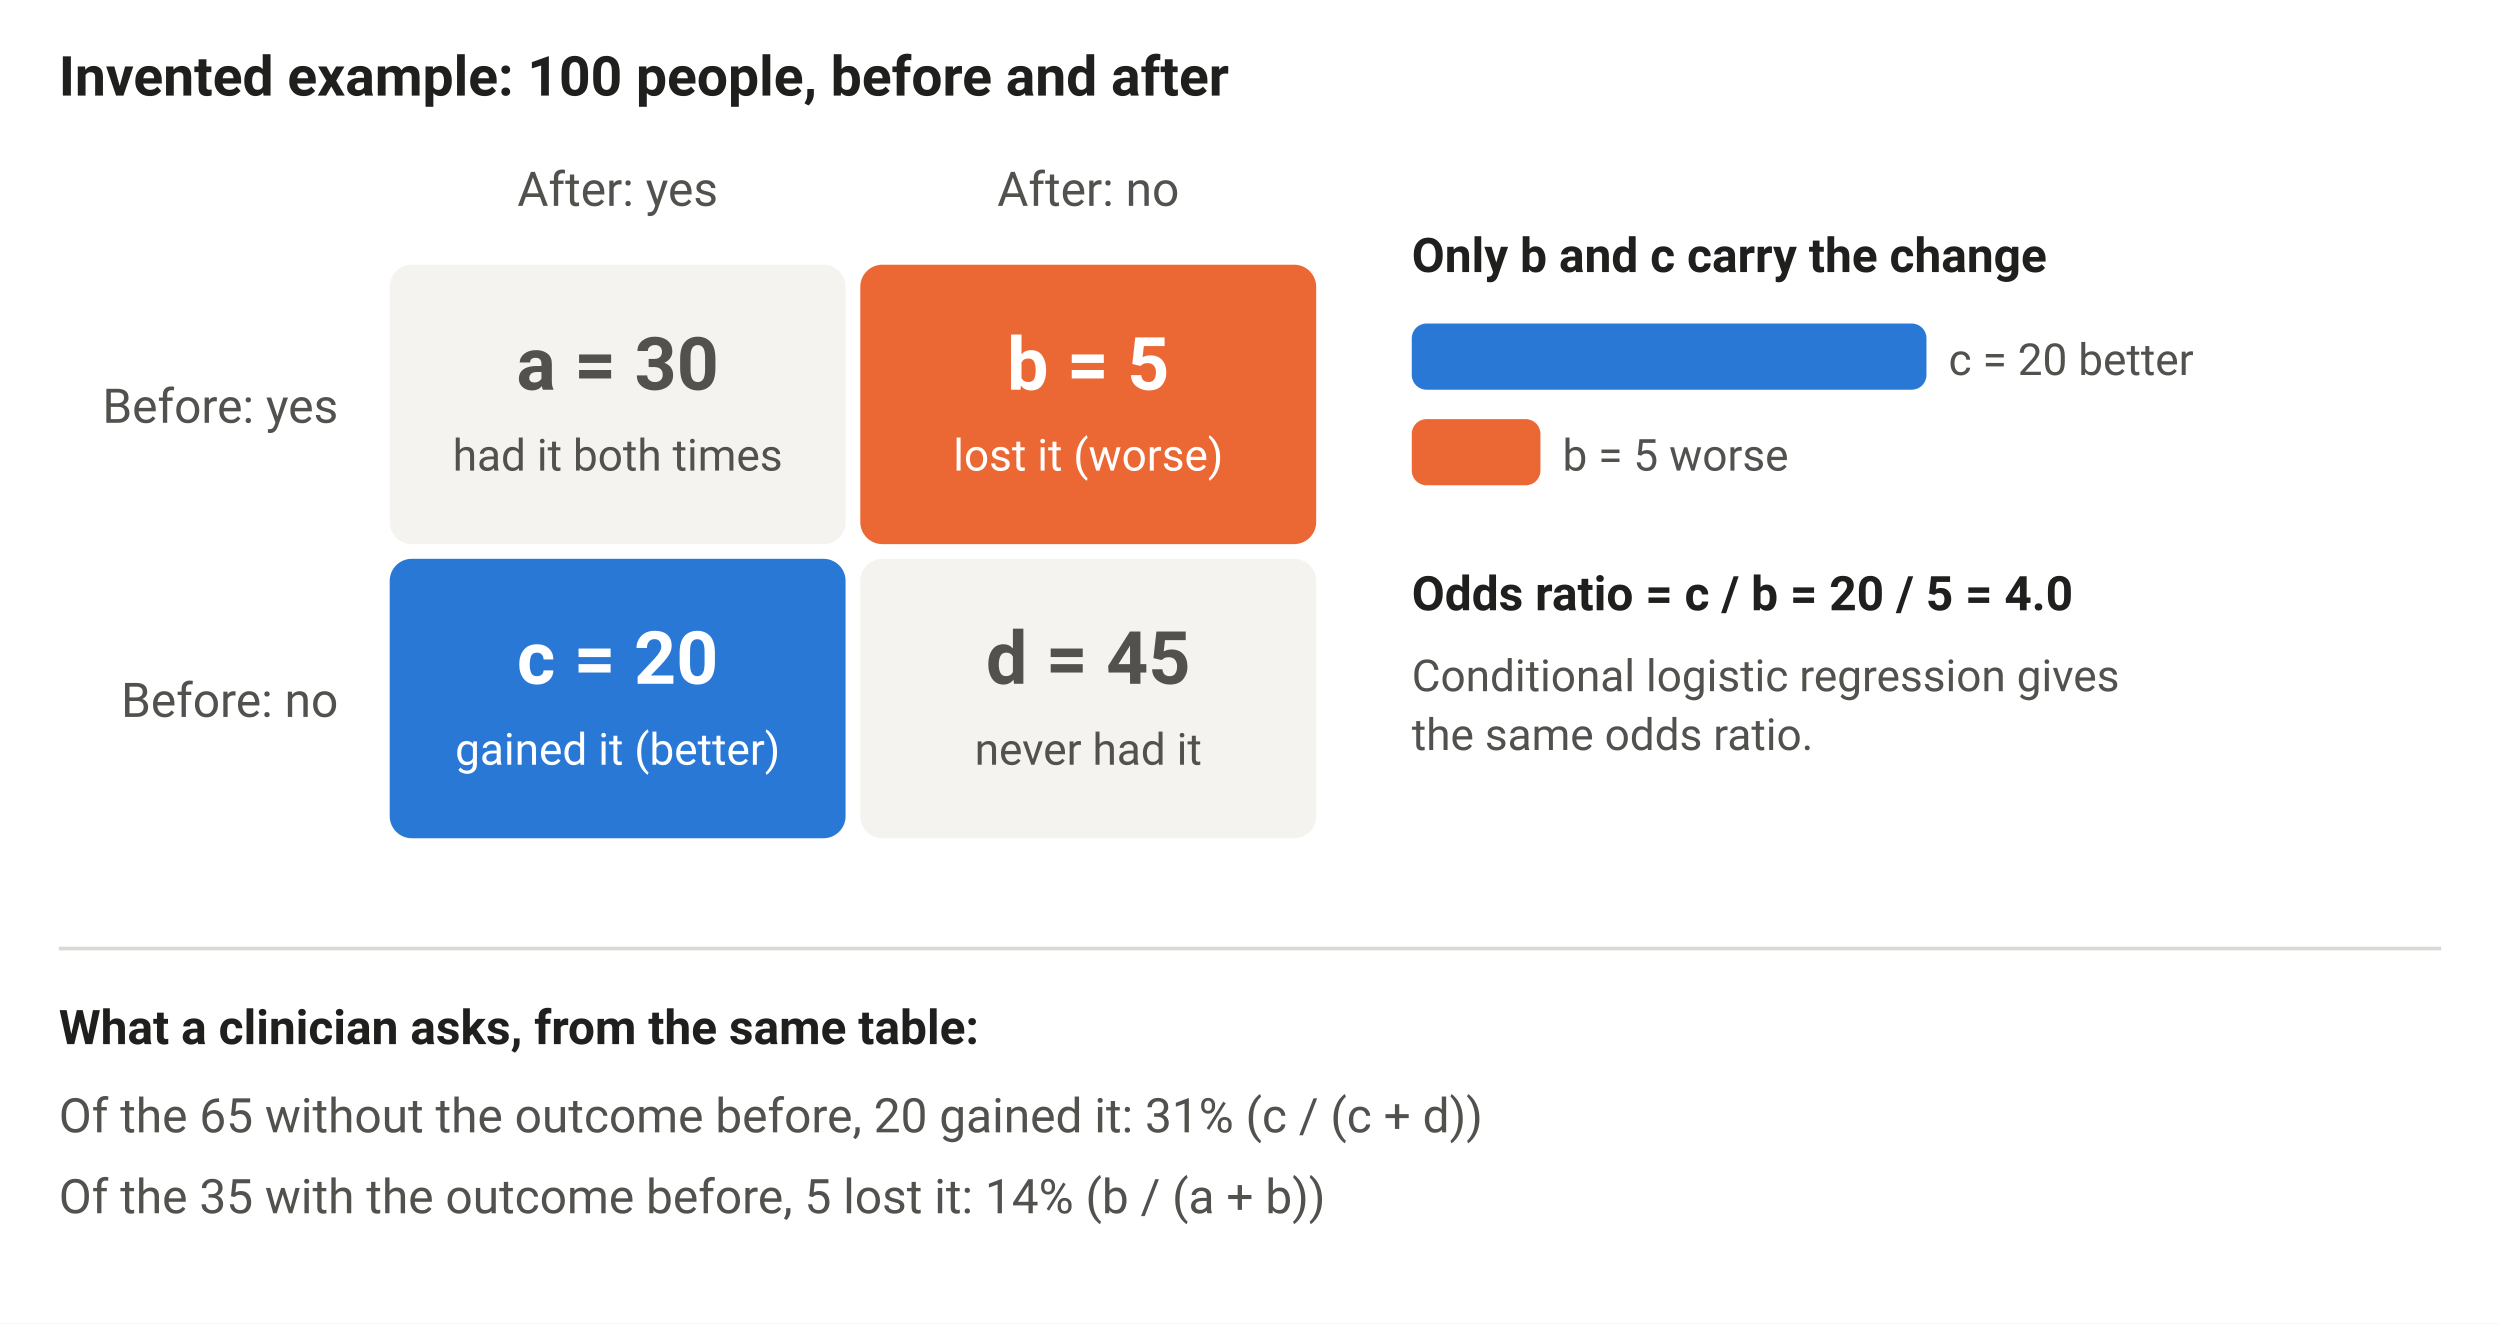
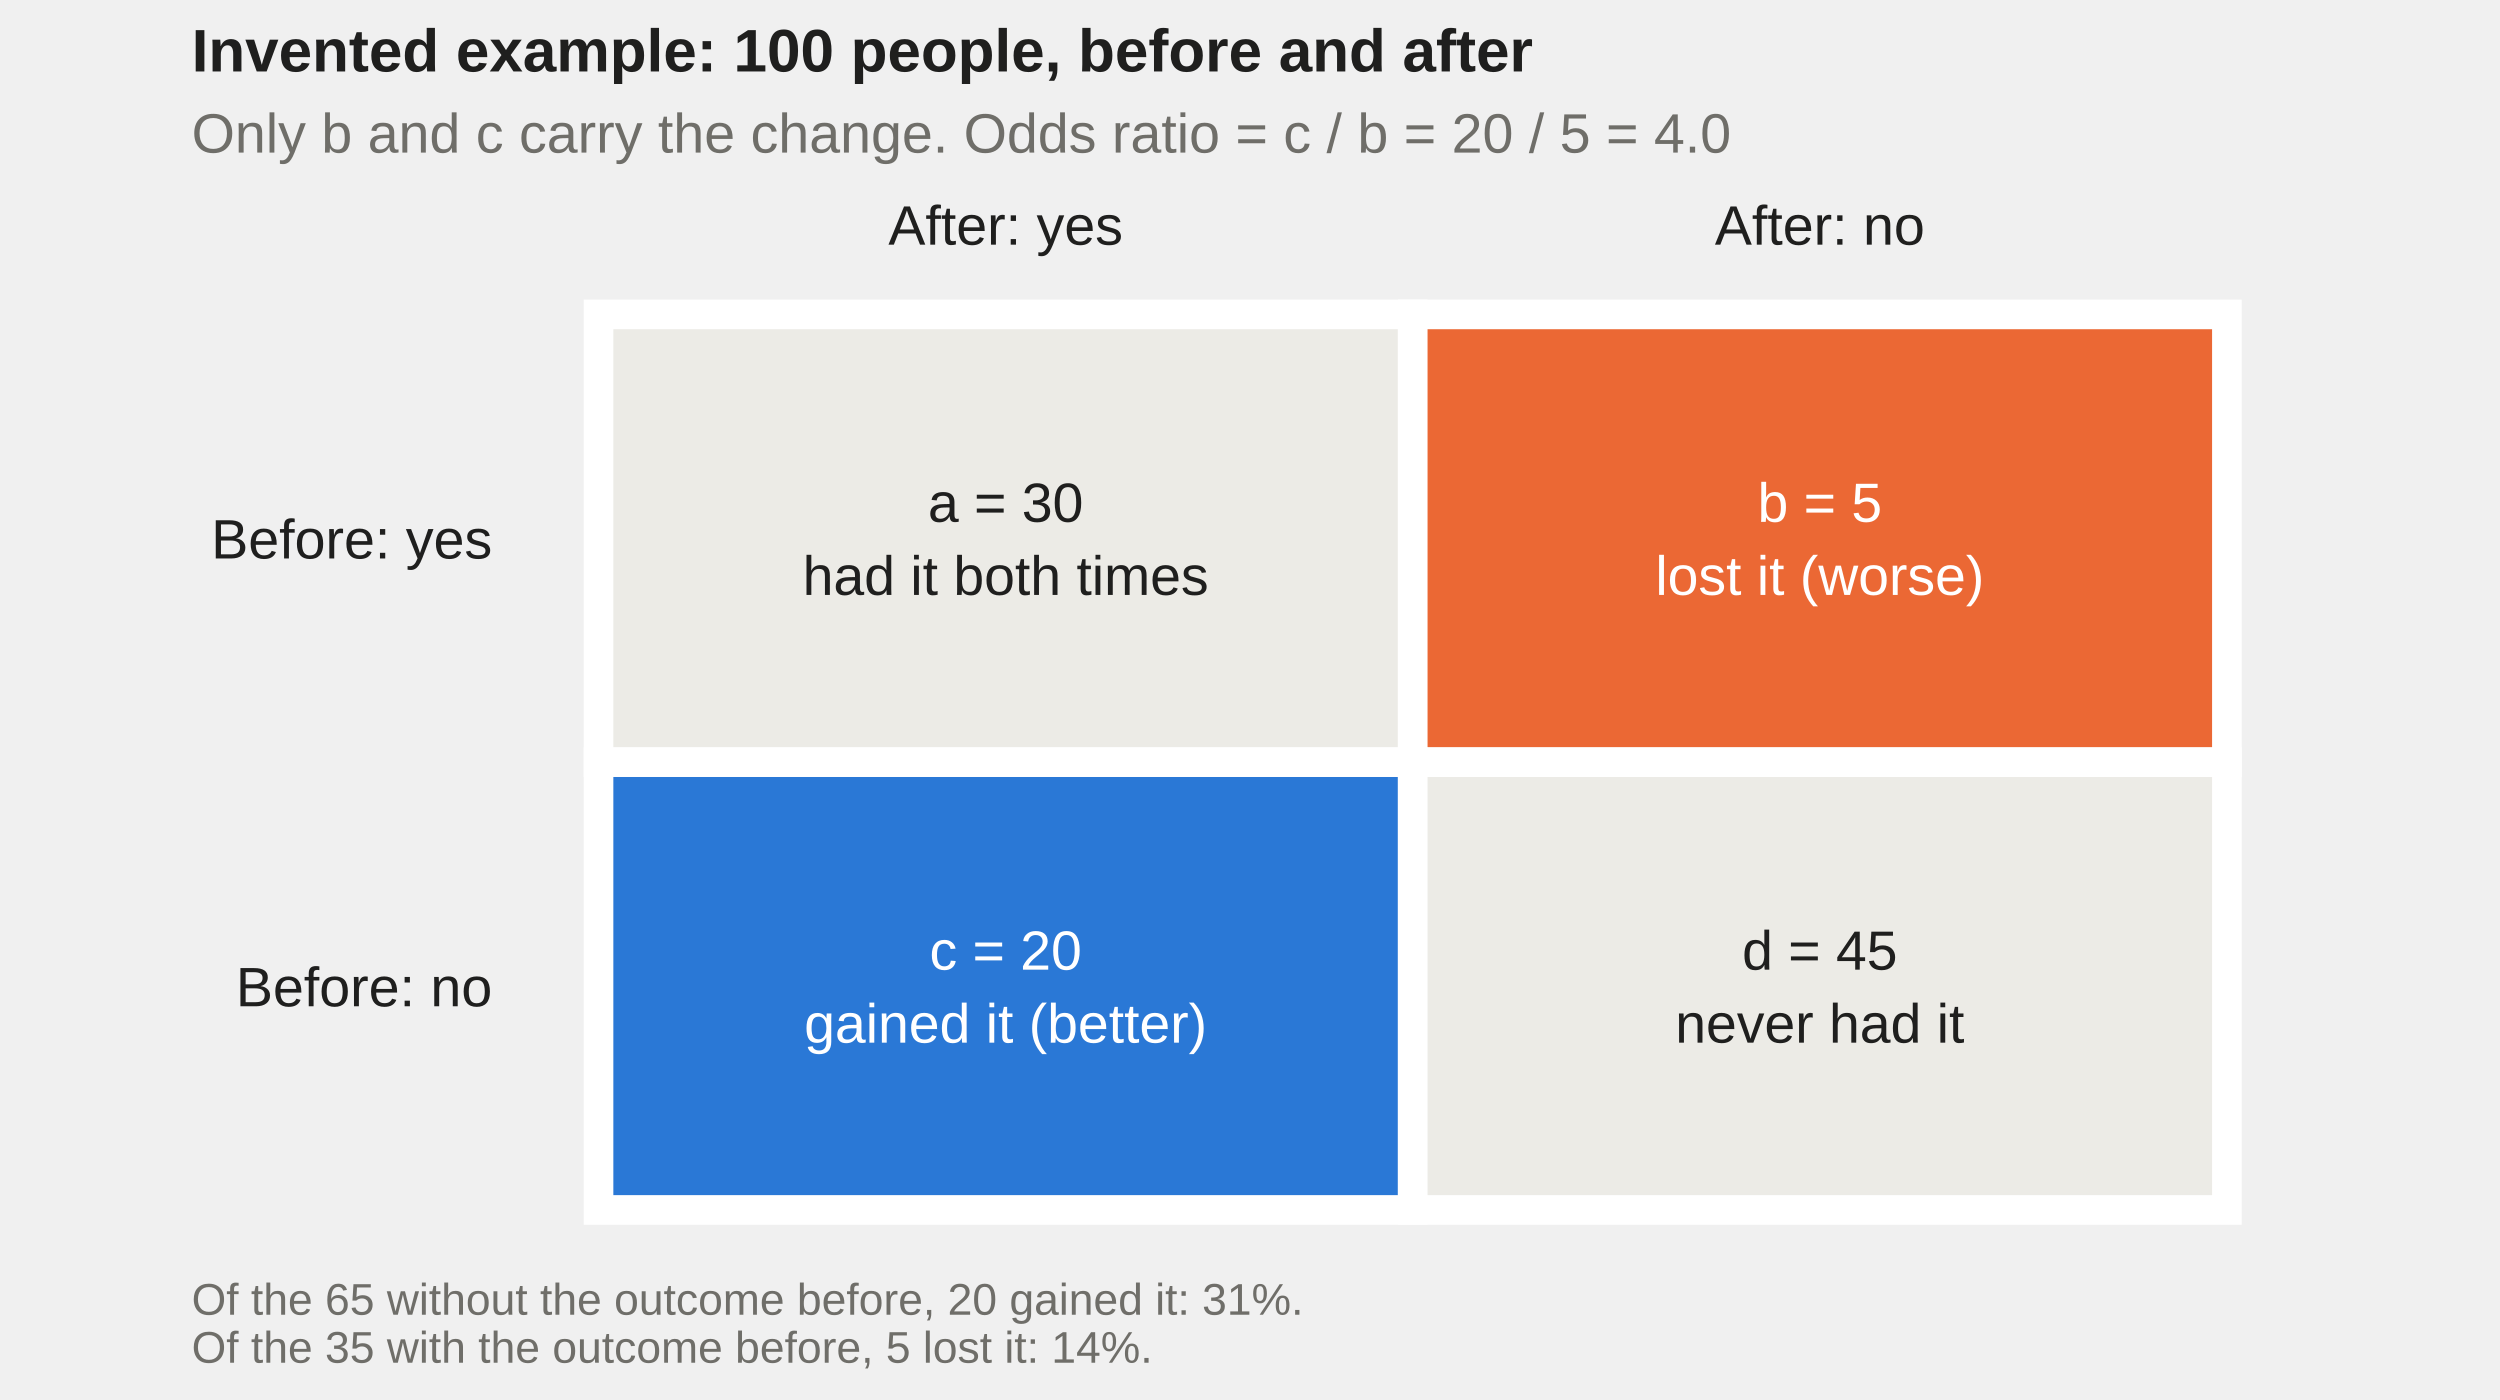
- <svg xmlns="http://www.w3.org/2000/svg" viewBox="0 0 680 360" width="680" height="360" role="img" aria-labelledby="f1-title f1-desc" font-family="system-ui, -apple-system, 'Segoe UI', Roboto, Helvetica, Arial, sans-serif">
-   <rect width="100%" height="100%" fill="#ffffff" />
-   <text x="16.0" y="26.0" font-size="15" fill="#1f1f1e" text-anchor="start" font-weight="600">Invented example: 100 people, before and after</text>
-   <text x="168.0" y="56.0" font-size="13" fill="#52514e" text-anchor="middle" font-weight="normal">After: yes</text>
-   <text x="296.0" y="56.0" font-size="13" fill="#52514e" text-anchor="middle" font-weight="normal">After: no</text>
-   <text x="92.0" y="115.0" font-size="13" fill="#52514e" text-anchor="end" font-weight="normal">Before: yes</text>
-   <text x="92.0" y="195.0" font-size="13" fill="#52514e" text-anchor="end" font-weight="normal">Before: no</text>
-   <rect x="106.0" y="72.0" width="124.0" height="76.0" rx="6" fill="#f4f3ef" stroke="none" />
-   <text x="168.0" y="106.0" font-size="20" fill="#52514e" text-anchor="middle" font-weight="600">a = 30</text>
-   <text x="168.0" y="128.0" font-size="12" fill="#52514e" text-anchor="middle" font-weight="normal">had it both times</text>
-   <rect x="234.0" y="72.0" width="124.0" height="76.0" rx="6" fill="#eb6834" stroke="none" />
-   <text x="296.0" y="106.0" font-size="20" fill="#ffffff" text-anchor="middle" font-weight="600">b = 5</text>
-   <text x="296.0" y="128.0" font-size="12" fill="#ffffff" text-anchor="middle" font-weight="normal">lost it (worse)</text>
-   <rect x="106.0" y="152.0" width="124.0" height="76.0" rx="6" fill="#2a78d6" stroke="none" />
-   <text x="168.0" y="186.0" font-size="20" fill="#ffffff" text-anchor="middle" font-weight="600">c = 20</text>
-   <text x="168.0" y="208.0" font-size="12" fill="#ffffff" text-anchor="middle" font-weight="normal">gained it (better)</text>
-   <rect x="234.0" y="152.0" width="124.0" height="76.0" rx="6" fill="#f4f3ef" stroke="none" />
-   <text x="296.0" y="186.0" font-size="20" fill="#52514e" text-anchor="middle" font-weight="600">d = 45</text>
-   <text x="296.0" y="208.0" font-size="12" fill="#52514e" text-anchor="middle" font-weight="normal">never had it</text>
-   <text x="384.0" y="74.0" font-size="13" fill="#1f1f1e" text-anchor="start" font-weight="600">Only b and c carry the change</text>
-   <rect x="384.0" y="88.0" width="140.0" height="18.0" rx="4" fill="#2a78d6" stroke="none" />
-   <text x="530.0" y="102.0" font-size="12" fill="#52514e" text-anchor="start" font-weight="normal">c = 20 better</text>
-   <rect x="384.0" y="114.0" width="35.0" height="18.0" rx="4" fill="#eb6834" stroke="none" />
-   <text x="425.0" y="128.0" font-size="12" fill="#52514e" text-anchor="start" font-weight="normal">b = 5 worse</text>
-   <text x="384.0" y="166.0" font-size="13" fill="#1f1f1e" text-anchor="start" font-weight="600">Odds ratio = c / b = 20 / 5 = 4.0</text>
-   <text x="384.0" y="188.0" font-size="12" fill="#52514e" text-anchor="start" font-weight="normal">Conditional logistic regression gives</text>
-   <text x="384.0" y="204.0" font-size="12" fill="#52514e" text-anchor="start" font-weight="normal">the same odds ratio.</text>
-   <line x1="16.0" y1="258.0" x2="664.0" y2="258.0" stroke="#d9d8d3" stroke-width="1" />
-   <text x="16.0" y="284.0" font-size="13" fill="#1f1f1e" text-anchor="start" font-weight="600">What a clinician asks, from the same table:</text>
-   <text x="16.0" y="308.0" font-size="13" fill="#52514e" text-anchor="start" font-weight="normal">Of the 65 without the outcome before, 20 gained it: 31%  (c / (c + d))</text>
-   <text x="16.0" y="330.0" font-size="13" fill="#52514e" text-anchor="start" font-weight="normal">Of the 35 with the outcome before, 5 lost it: 14%  (b / (a + b))</text>
+ <svg xmlns="http://www.w3.org/2000/svg" class="svglite" width="540.00pt" height="302.40pt" viewBox="0 0 540.00 302.40">
+   <defs>
+     <style type="text/css">
+     .svglite line, .svglite polyline, .svglite polygon, .svglite path, .svglite rect, .svglite circle {
+       fill: none;
+       stroke: #000000;
+       stroke-linecap: round;
+       stroke-linejoin: round;
+       stroke-miterlimit: 10.00;
+     }
+     .svglite text {
+       white-space: pre;
+     }
+   </style>
+   </defs>
+   <rect width="100%" height="100%" style="stroke: none; fill: none;" />
+   <defs>
+     <clipPath id="cpMC4wMHw1NDAuMDB8MC4wMHwzMDIuNDA=">
+       <rect x="0.00" y="0.00" width="540.00" height="302.40" />
+     </clipPath>
+   </defs>
+   <g clip-path="url(#cpMC4wMHw1NDAuMDB8MC4wMHwzMDIuNDA=)">
+ </g>
+   <defs>
+     <clipPath id="cpMzUuNDN8NTA0LjU3fDAuMDB8MzAyLjQw">
+       <rect x="35.43" y="0.00" width="469.15" height="302.40" />
+     </clipPath>
+   </defs>
+   <g clip-path="url(#cpMzUuNDN8NTA0LjU3fDAuMDB8MzAyLjQw)">
+ </g>
+   <g clip-path="url(#cpMC4wMHw1NDAuMDB8MC4wMHwzMDIuNDA=)">
+ </g>
+   <defs>
+     <clipPath id="cpMTExLjcwfDQ5OC42MHw1OC4yM3wyNzEuMDM=">
+       <rect x="111.70" y="58.23" width="386.90" height="212.79" />
+     </clipPath>
+   </defs>
+   <g clip-path="url(#cpMTExLjcwfDQ5OC42MHw1OC4yM3wyNzEuMDM=)">
+     <rect x="129.28" y="67.91" width="175.86" height="96.72" style="stroke-width: 6.40; stroke: #FFFFFF; stroke-linecap: butt; stroke-linejoin: miter; fill: #ECEBE6;" />
+     <rect x="305.15" y="67.91" width="175.86" height="96.72" style="stroke-width: 6.40; stroke: #FFFFFF; stroke-linecap: butt; stroke-linejoin: miter; fill: #EB6834;" />
+     <rect x="129.28" y="164.63" width="175.86" height="96.72" style="stroke-width: 6.40; stroke: #FFFFFF; stroke-linecap: butt; stroke-linejoin: miter; fill: #2A78D6;" />
+     <rect x="305.15" y="164.63" width="175.86" height="96.72" style="stroke-width: 6.40; stroke: #FFFFFF; stroke-linecap: butt; stroke-linejoin: miter; fill: #ECEBE6;" />
+     <text x="217.22" y="112.72" text-anchor="middle" style="font-size: 11.95px;fill: #1F1F1E; font-family: &quot;Liberation Sans&quot;;" textLength="36.22px" lengthAdjust="spacingAndGlyphs">a = 30</text>
+     <text x="217.22" y="128.50" text-anchor="middle" style="font-size: 11.95px;fill: #1F1F1E; font-family: &quot;Liberation Sans&quot;;" textLength="93.87px" lengthAdjust="spacingAndGlyphs">had it both times</text>
+     <text x="393.08" y="112.72" text-anchor="middle" style="font-size: 11.95px;fill: #FFFFFF; font-family: &quot;Liberation Sans&quot;;" textLength="29.17px" lengthAdjust="spacingAndGlyphs">b = 5</text>
+     <text x="393.08" y="128.50" text-anchor="middle" style="font-size: 11.95px;fill: #FFFFFF; font-family: &quot;Liberation Sans&quot;;" textLength="77.16px" lengthAdjust="spacingAndGlyphs">lost it (worse)</text>
+     <text x="217.22" y="209.45" text-anchor="middle" style="font-size: 11.95px;fill: #FFFFFF; font-family: &quot;Liberation Sans&quot;;" textLength="36.24px" lengthAdjust="spacingAndGlyphs">c = 20</text>
+     <text x="217.22" y="225.22" text-anchor="middle" style="font-size: 11.95px;fill: #FFFFFF; font-family: &quot;Liberation Sans&quot;;" textLength="94.00px" lengthAdjust="spacingAndGlyphs">gained it (better)</text>
+     <text x="393.08" y="209.45" text-anchor="middle" style="font-size: 11.95px;fill: #1F1F1E; font-family: &quot;Liberation Sans&quot;;" textLength="36.89px" lengthAdjust="spacingAndGlyphs">d = 45</text>
+     <text x="393.08" y="225.22" text-anchor="middle" style="font-size: 11.95px;fill: #1F1F1E; font-family: &quot;Liberation Sans&quot;;" textLength="66.76px" lengthAdjust="spacingAndGlyphs">never had it</text>
+   </g>
+   <g clip-path="url(#cpMC4wMHw1NDAuMDB8MC4wMHwzMDIuNDA=)">
+     <text x="217.22" y="52.85" text-anchor="middle" style="font-size: 12.00px;fill: #1F1F1E; font-family: &quot;Liberation Sans&quot;;" textLength="55.07px" lengthAdjust="spacingAndGlyphs">After: yes</text>
+     <text x="393.08" y="52.85" text-anchor="middle" style="font-size: 12.00px;fill: #1F1F1E; font-family: &quot;Liberation Sans&quot;;" textLength="49.28px" lengthAdjust="spacingAndGlyphs">After: no</text>
+     <text x="106.32" y="217.36" text-anchor="end" style="font-size: 12.00px;fill: #1F1F1E; font-family: &quot;Liberation Sans&quot;;" textLength="59.12px" lengthAdjust="spacingAndGlyphs">Before: no</text>
+     <text x="106.32" y="120.63" text-anchor="end" style="font-size: 12.00px;fill: #1F1F1E; font-family: &quot;Liberation Sans&quot;;" textLength="64.92px" lengthAdjust="spacingAndGlyphs">Before: yes</text>
+     <text x="41.40" y="32.96" style="font-size: 12.00px;fill: #6F6E69; font-family: &quot;Liberation Sans&quot;;" textLength="358.21px" lengthAdjust="spacingAndGlyphs">Only b and c carry the change. Odds ratio = c / b = 20 / 5 = 4.0</text>
+     <text x="41.40" y="15.44" style="font-size: 13.00px; font-weight: bold;fill: #1F1F1E; font-family: &quot;Liberation Sans&quot;;" textLength="300.41px" lengthAdjust="spacingAndGlyphs">Invented example: 100 people, before and after</text>
+     <text x="41.40" y="283.98" style="font-size: 9.60px;fill: #6F6E69; font-family: &quot;Liberation Sans&quot;;" textLength="257.45px" lengthAdjust="spacingAndGlyphs">Of the 65 without the outcome before, 20 gained it: 31%.</text>
+     <text x="41.40" y="294.35" style="font-size: 9.60px;fill: #6F6E69; font-family: &quot;Liberation Sans&quot;;" textLength="222.61px" lengthAdjust="spacingAndGlyphs">Of the 35 with the outcome before, 5 lost it: 14%.</text>
+   </g>
</svg>
